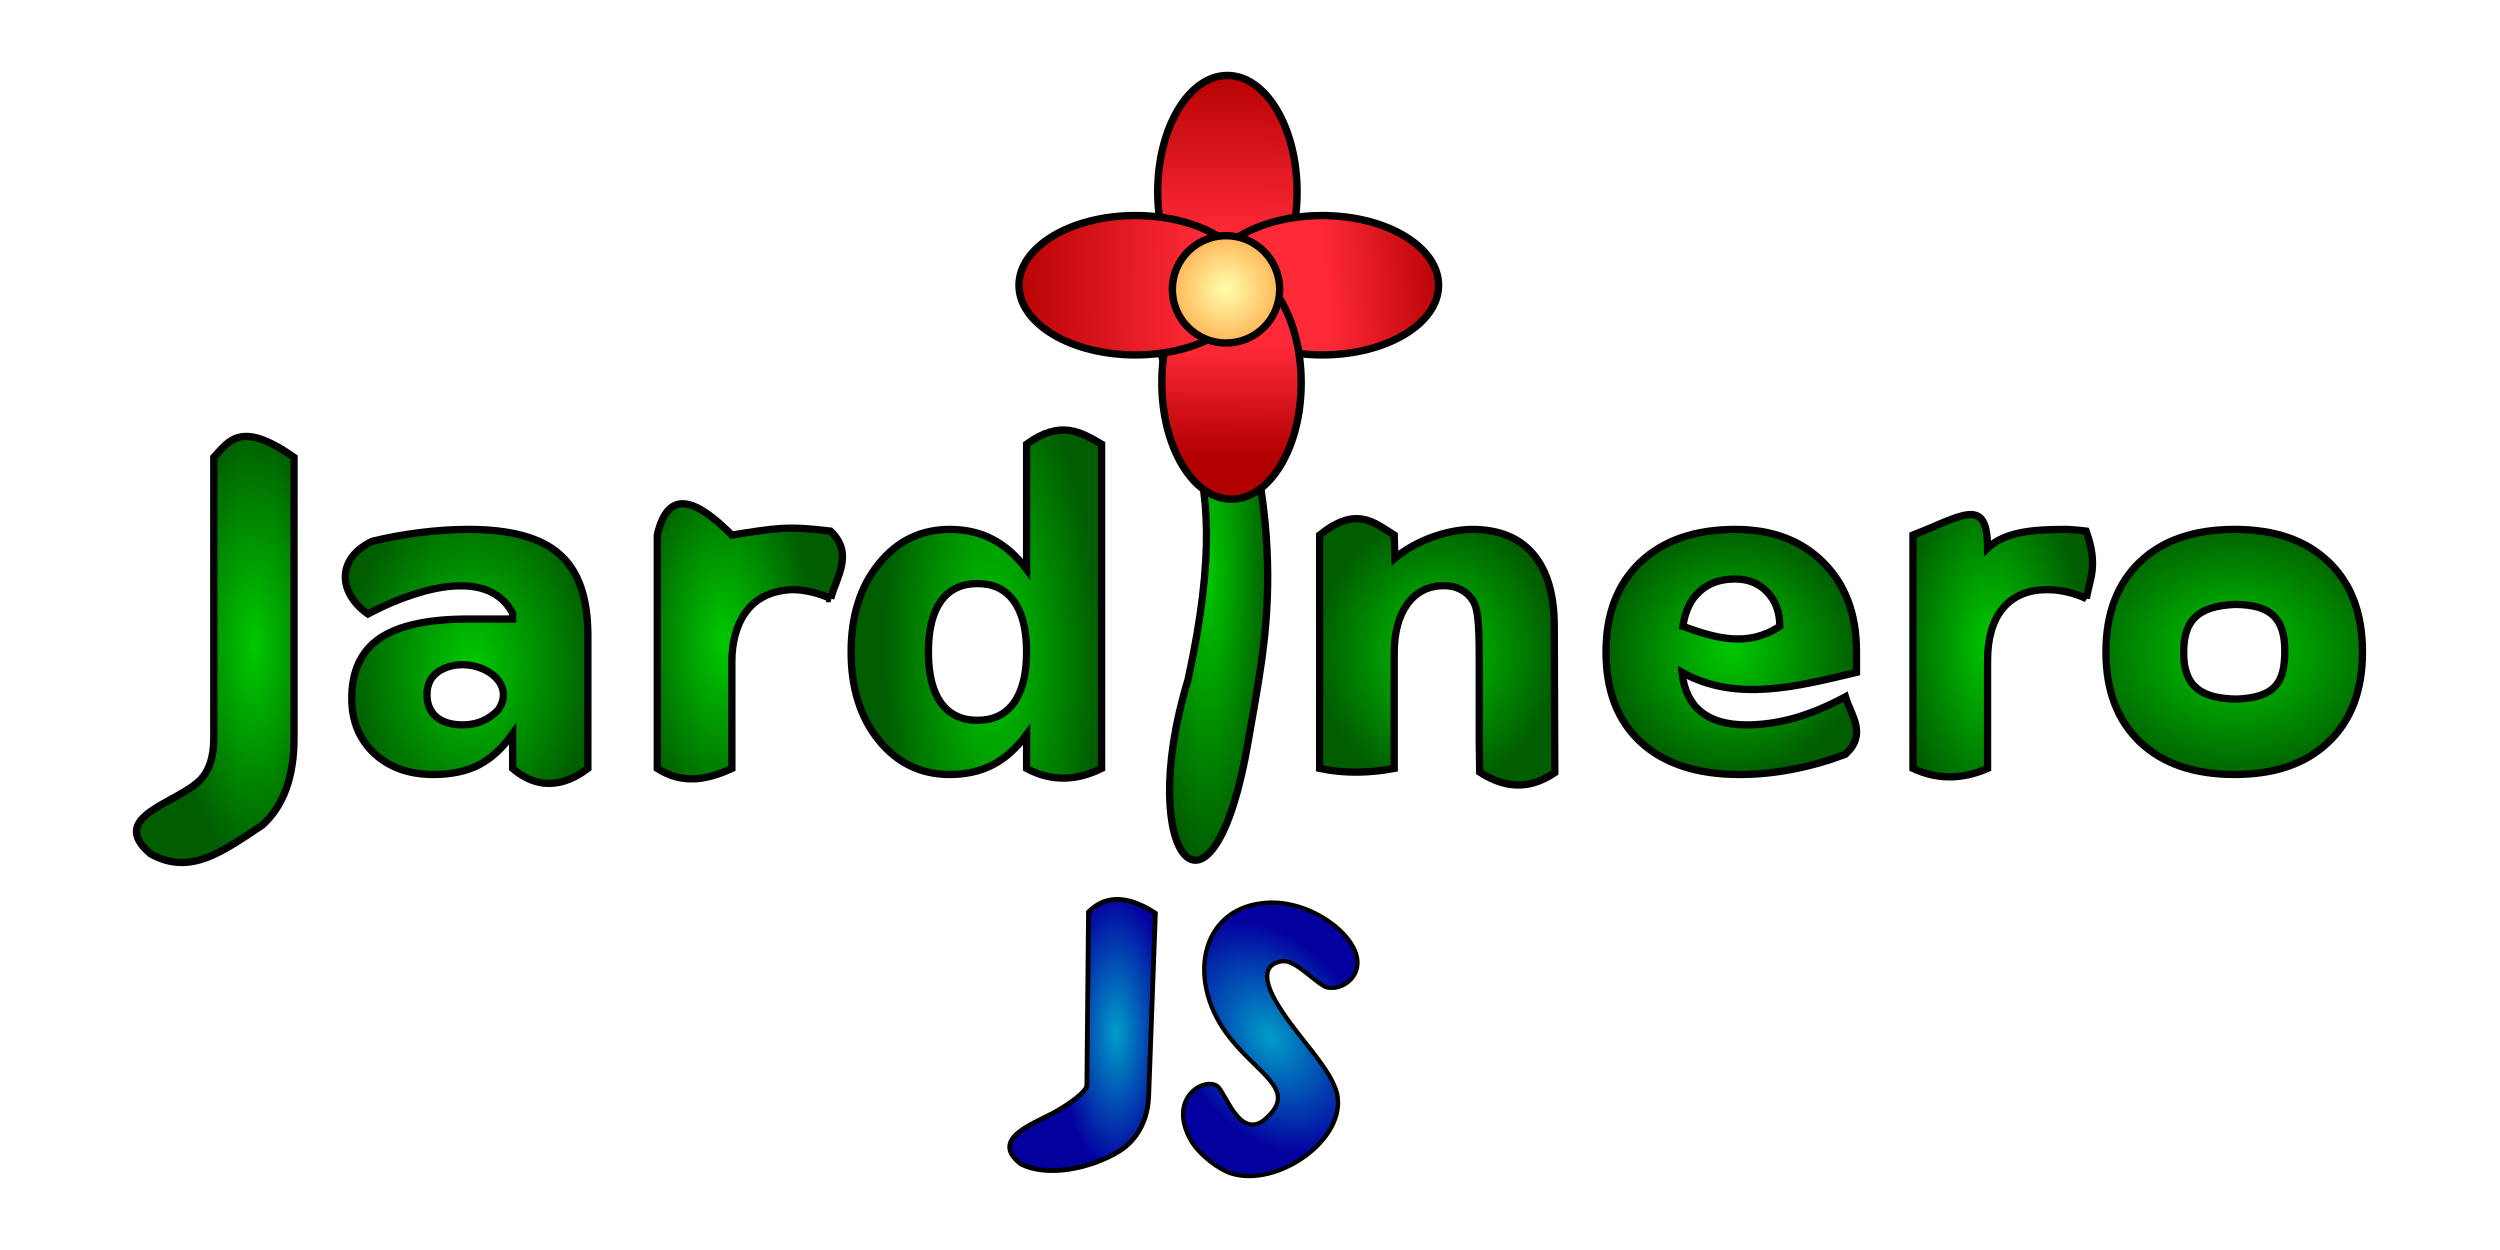
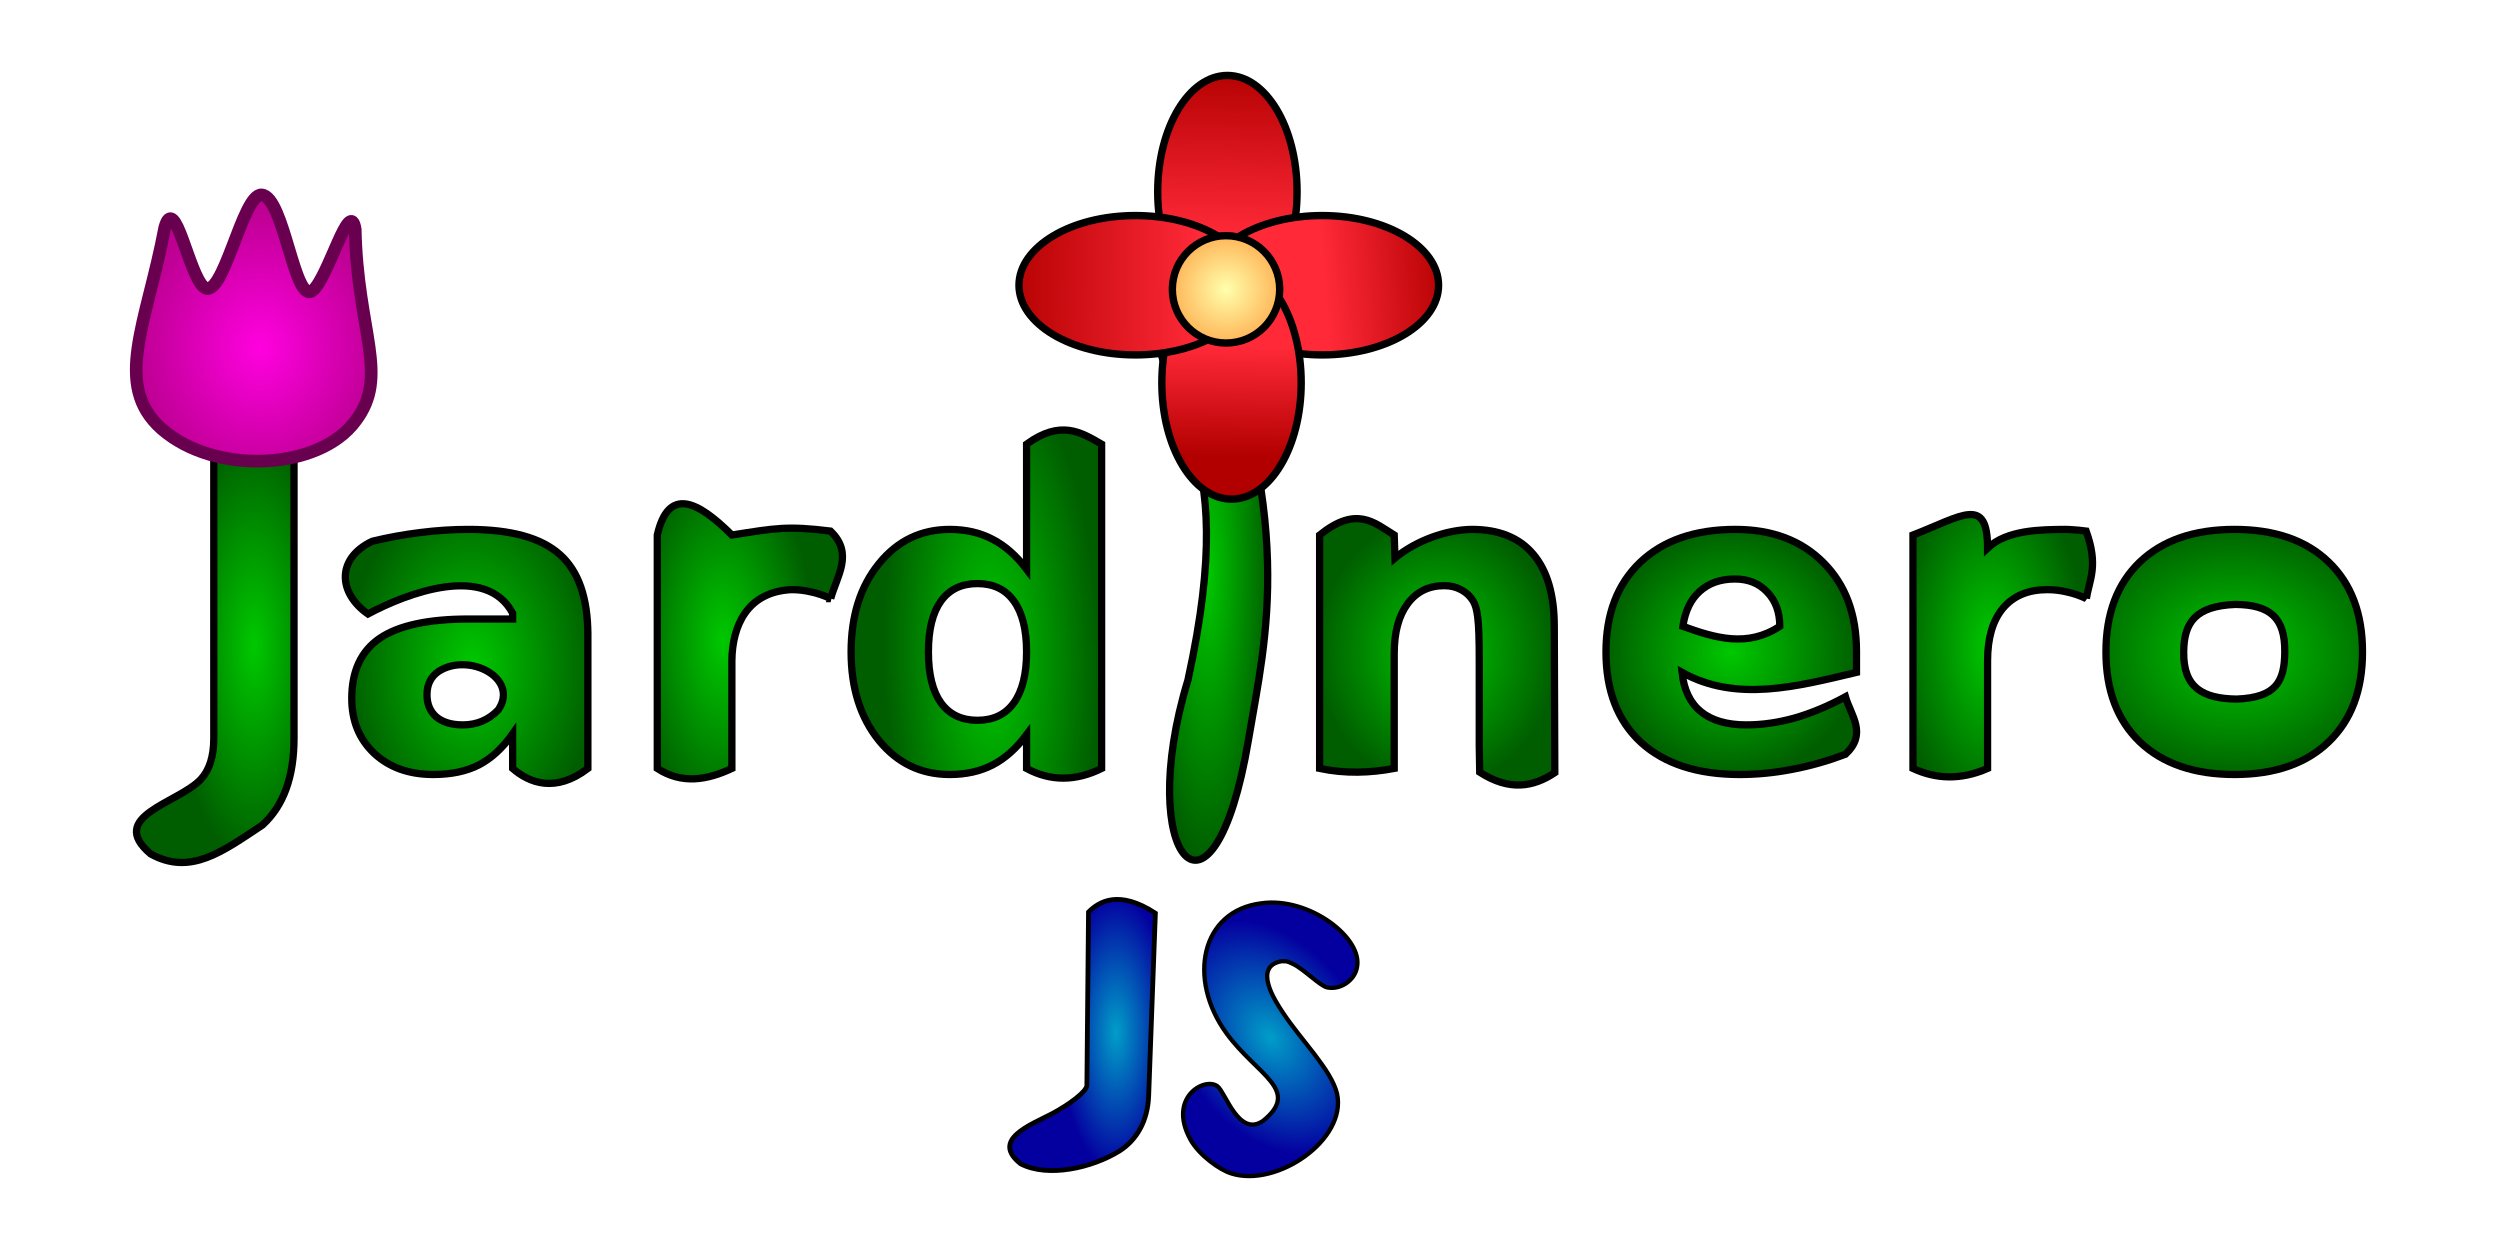
<svg xmlns="http://www.w3.org/2000/svg" xmlns:xlink="http://www.w3.org/1999/xlink" width="1280" height="640" viewBox="0 0 338.667 169.333" version="1.1" id="svg5">
  <defs id="defs2">
    <linearGradient id="linearGradient922">
      <stop style="stop-color:#009ec8;stop-opacity:1;" offset="0" id="stop918" />
      <stop style="stop-color:#0400a0;stop-opacity:1;" offset="1" id="stop920" />
    </linearGradient>
    <linearGradient id="linearGradient1877">
      <stop style="stop-color:#ff2938;stop-opacity:1" offset="0" id="stop1873" />
      <stop style="stop-color:#b20000;stop-opacity:1" offset="1" id="stop1875" />
    </linearGradient>
    <linearGradient id="linearGradient8221">
      <stop style="stop-color:#ffffac;stop-opacity:1" offset="0" id="stop8217" />
      <stop style="stop-color:#ffb254;stop-opacity:1" offset="1" id="stop8219" />
    </linearGradient>
    <linearGradient id="linearGradient3459">
      <stop style="stop-color:#00c800;stop-opacity:1" offset="0" id="stop3455" />
      <stop style="stop-color:#005d00;stop-opacity:1" offset="1" id="stop3457" />
    </linearGradient>
-     <radialGradient xlink:href="#linearGradient3459" id="radialGradient3461" cx="39.573" cy="60.18" fx="39.573" fy="60.18" r="5.679" gradientTransform="matrix(1.966305,0,0,5.168382,-43.39702,-221.3436)" gradientUnits="userSpaceOnUse" />
-     <radialGradient xlink:href="#linearGradient3459" id="radialGradient4723" cx="54.628" cy="61.329" fx="54.628" fy="61.329" r="8.606" gradientTransform="matrix(1.972512,-0.00365668,0.00527864,2.847449,-44.05987,-82.18015)" gradientUnits="userSpaceOnUse" />
-     <radialGradient xlink:href="#linearGradient3459" id="radialGradient5964" cx="71.887" cy="59.697" fx="71.887" fy="59.697" r="6.225" gradientTransform="matrix(1.966305,0,0,4.046804,-43.39703,-152.592)" gradientUnits="userSpaceOnUse" />
-     <radialGradient xlink:href="#linearGradient3459" id="radialGradient6164" cx="90.189" cy="59.331" fx="90.189" fy="59.331" r="8.88" gradientTransform="matrix(1.647438,-0.026169,0.07197995,4.531411,-18.5648,-175.6717)" gradientUnits="userSpaceOnUse" />
-     <radialGradient xlink:href="#linearGradient3459" id="radialGradient6666" cx="121.086" cy="60.418" fx="121.086" fy="60.418" r="8.353" gradientTransform="matrix(1.966305,0,0,2.217764,-43.39703,-43.58625)" gradientUnits="userSpaceOnUse" />
-     <radialGradient xlink:href="#linearGradient3459" id="radialGradient6776" cx="141.343" cy="60.432" fx="141.343" fy="60.432" r="8.882" gradientTransform="matrix(1.966305,0,0,1.924615,-43.39703,-25.87409)" gradientUnits="userSpaceOnUse" />
-     <radialGradient xlink:href="#linearGradient3459" id="radialGradient6784" cx="159.223" cy="60.001" fx="159.223" fy="60.001" r="6.435" gradientTransform="matrix(1.966305,0,0,3.717406,-43.39703,-133.4609)" gradientUnits="userSpaceOnUse" />
-     <radialGradient xlink:href="#linearGradient3459" id="radialGradient6814" cx="175.996" cy="60.432" fx="175.996" fy="60.432" r="9.089" gradientTransform="matrix(2.499753,0.05647896,-0.04450741,1.969893,-134.592,-38.5504)" gradientUnits="userSpaceOnUse" />
-     <radialGradient xlink:href="#linearGradient3459" id="radialGradient6905" cx="105.271" cy="65.386" fx="105.271" fy="65.386" r="4.383" gradientTransform="matrix(1.966305,0,0,9.07398,-43.39703,-513.9466)" gradientUnits="userSpaceOnUse" />
+     <radialGradient xlink:href="#linearGradient3459" id="radialGradient3461" cx="39.573" cy="60.18" fx="39.573" fy="60.18" r="5.679" gradientTransform="matrix(1.966305,0,0,5.168382,-43.39702,-223.4603)" gradientUnits="userSpaceOnUse" />
+     <radialGradient xlink:href="#linearGradient3459" id="radialGradient4723" cx="54.628" cy="61.329" fx="54.628" fy="61.329" r="8.606" gradientTransform="matrix(1.972512,-0.00365668,0.00527864,2.847449,-44.05987,-84.29681)" gradientUnits="userSpaceOnUse" />
+     <radialGradient xlink:href="#linearGradient3459" id="radialGradient5964" cx="71.887" cy="59.697" fx="71.887" fy="59.697" r="6.225" gradientTransform="matrix(1.966305,0,0,4.046804,-43.39703,-154.7087)" gradientUnits="userSpaceOnUse" />
+     <radialGradient xlink:href="#linearGradient3459" id="radialGradient6164" cx="90.189" cy="59.331" fx="90.189" fy="59.331" r="8.88" gradientTransform="matrix(1.647438,-0.026169,0.07197995,4.531411,-18.5648,-177.7884)" gradientUnits="userSpaceOnUse" />
+     <radialGradient xlink:href="#linearGradient3459" id="radialGradient6666" cx="121.086" cy="60.418" fx="121.086" fy="60.418" r="8.353" gradientTransform="matrix(1.966305,0,0,2.217764,-43.39703,-45.70291)" gradientUnits="userSpaceOnUse" />
+     <radialGradient xlink:href="#linearGradient3459" id="radialGradient6776" cx="141.343" cy="60.432" fx="141.343" fy="60.432" r="8.882" gradientTransform="matrix(1.966305,0,0,1.924615,-43.39703,-27.99076)" gradientUnits="userSpaceOnUse" />
+     <radialGradient xlink:href="#linearGradient3459" id="radialGradient6784" cx="159.223" cy="60.001" fx="159.223" fy="60.001" r="6.435" gradientTransform="matrix(1.966305,0,0,3.717406,-43.39703,-135.5776)" gradientUnits="userSpaceOnUse" />
+     <radialGradient xlink:href="#linearGradient3459" id="radialGradient6814" cx="175.996" cy="60.432" fx="175.996" fy="60.432" r="9.089" gradientTransform="matrix(2.499753,0.05647896,-0.04450741,1.969893,-134.592,-40.66706)" gradientUnits="userSpaceOnUse" />
+     <radialGradient xlink:href="#linearGradient3459" id="radialGradient6905" cx="105.271" cy="65.386" fx="105.271" fy="65.386" r="4.383" gradientTransform="matrix(1.966305,0,0,9.07398,-43.39703,-516.0633)" gradientUnits="userSpaceOnUse" />
    <linearGradient xlink:href="#linearGradient1877" id="linearGradient6997" x1="109.942" y1="39.936" x2="117.398" y2="39.319" gradientUnits="userSpaceOnUse" gradientTransform="matrix(1.170218,0,0,1.170218,-28.51364,-24.55579)" />
    <linearGradient xlink:href="#linearGradient1877" id="linearGradient7027" x1="43.34" y1="-104.642" x2="49.801" y2="-104.57" gradientUnits="userSpaceOnUse" gradientTransform="matrix(1.170218,0,0,1.170218,-24.55579,28.51364)" />
    <linearGradient xlink:href="#linearGradient1877" id="linearGradient7793" x1="102.508" y1="40.022" x2="90.945" y2="39.949" gradientUnits="userSpaceOnUse" gradientTransform="matrix(1.170218,0,0,1.170218,-28.51364,-24.55579)" />
    <linearGradient xlink:href="#linearGradient1877" id="linearGradient8087" x1="36.886" y1="-104.109" x2="26.777" y2="-104.327" gradientUnits="userSpaceOnUse" gradientTransform="matrix(1.170218,0,0,1.170218,-24.55579,28.51364)" />
    <radialGradient xlink:href="#linearGradient8221" id="radialGradient8227" cx="104.101" cy="39.973" fx="104.101" fy="39.973" r="3.328" gradientUnits="userSpaceOnUse" gradientTransform="matrix(1.170218,0,0,1.170218,-28.51364,-24.55579)" />
    <radialGradient xlink:href="#linearGradient922" id="radialGradient3461-7" cx="39.573" cy="60.18" fx="39.573" fy="60.18" r="5.679" gradientTransform="matrix(1.34783,0,0,3.303064,97.86007,-60.96909)" gradientUnits="userSpaceOnUse" />
    <radialGradient xlink:href="#linearGradient922" id="radialGradient3461-7-4" cx="34.842" cy="60.3" fx="34.842" fy="60.3" r="5.679" gradientTransform="matrix(1.785234,-1.200459,1.689258,2.51214,8.04241,28.76504)" gradientUnits="userSpaceOnUse" />
+     <linearGradient id="linearGradient1040">
+       <stop style="stop-color:#ff01df;stop-opacity:1;" offset="0" id="stop1036" />
+       <stop style="stop-color:#bd0092;stop-opacity:1;" offset="1" id="stop1038" />
+     </linearGradient>
+     <radialGradient xlink:href="#linearGradient1040" id="radialGradient1042-6" cx="437.123" cy="743.049" fx="437.123" fy="743.049" r="24.687" gradientTransform="matrix(0.6790461,0,0,0.7652879,-261.5732,-521.5649)" gradientUnits="userSpaceOnUse" />
  </defs>
  <g id="layer1">
-     <g id="g399" transform="translate(0,-2.116668)">
-       <path d="m 28.96,64.064 c 2.057,-2.193 3.618,-5.08 10.87,0 v 38.058 c 0,5.251 -1.43,9.176 -4.291,11.773 -5.407,3.579 -9.745,6.89 -15.133,3.896 -6.022,-5.109 3.764,-6.865 6.804,-10.107 1.167,-1.261 1.75,-3.115 1.75,-5.562 z" style="font-weight:bold;font-size:29.406px;line-height:1.45;-inkscape-font-specification:'sans-serif Bold';fill:url(#radialGradient3461);fill-opacity:1;stroke:#000000;stroke-width:0.987;stroke-miterlimit:4;stroke-dasharray:none;stroke-opacity:1" id="path10494" />
-       <g id="g379" transform="translate(0,4.233333)">
-         <path d="m 147.458,121.432 c 1.41,-1.401 4.084,-3.09 9.055,0.156 l -0.909,24.765 c -0.123,3.354 -1.594,5.962 -3.974,7.465 -3.706,2.287 -9.665,3.642 -13.358,1.729 -4.128,-3.265 1.332,-5.275 4.255,-6.8 2.258,-1.21 4.702,-2.988 4.71,-3.843 z" style="font-weight:bold;font-size:29.406px;line-height:1.45;-inkscape-font-specification:'sans-serif Bold';fill:url(#radialGradient3461-7);fill-opacity:1;stroke:#000000;stroke-width:0.653;stroke-miterlimit:4;stroke-dasharray:none;stroke-opacity:1" id="path10494-9" />
-         <path d="m 173.604,128.095 c -3.93,0.71 -0.853,5.395 0.145,6.903 2.596,3.926 6.547,7.72 7.374,11.026 1.382,6.26 -8.191,12.787 -14.311,10.825 -1.553,-0.454 -4.407,-2.498 -5.562,-4.617 -3.1,-5.686 1.956,-8.501 3.673,-7.196 1.106,0.841 2.893,6.993 6.197,4.673 5.169,-4.194 -0.845,-6.172 -4.976,-11.853 -5.347,-7.353 -3.455,-16.608 4.739,-17.608 6.475,-0.917 13.82,4.746 12.937,8.705 -0.298,1.693 -2.212,3.079 -4.042,2.69 -0.952,-0.202 -3.225,-2.535 -4.615,-3.177 -0.545,-0.241 -0.723,-0.417 -1.558,-0.37 z" style="font-weight:bold;font-size:29.406px;line-height:1.45;-inkscape-font-specification:'sans-serif Bold';fill:url(#radialGradient3461-7-4);fill-opacity:1;stroke:#000000;stroke-width:0.582;stroke-miterlimit:4;stroke-dasharray:none;stroke-opacity:1" id="path10494-9-8" />
-       </g>
-       <path d="m 59.423,93.059 c -1.054,0.715 -1.581,1.769 -1.581,3.162 0,1.28 0.423,2.287 1.27,3.021 0.866,0.715 2.061,1.073 3.586,1.073 1.901,0 3.501,-0.678 4.8,-2.033 2.914,-4.281 -3.98,-7.852 -8.075,-5.223 z M 79.638,88.175 V 106.216 c -4.41,3.356 -7.932,1.962 -10.192,0 v -4.687 c -1.355,1.92 -2.88,3.322 -4.574,4.207 -1.694,0.866 -3.755,1.299 -6.183,1.299 -3.275,0 -5.938,-0.951 -7.99,-2.852 -2.033,-1.92 -3.049,-4.404 -3.049,-7.454 0,-3.708 1.27,-6.428 3.811,-8.159 2.56,-1.732 6.569,-2.597 12.027,-2.597 h 5.957 v -0.791 c -3.619,-6.782 -14.297,-2.727 -19.599,0.106 -4.015,-2.807 -4.35,-7.487 0.57,-9.846 2.165,-0.527 4.338,-0.922 6.522,-1.186 2.183,-0.282 4.367,-0.423 6.55,-0.423 5.703,0 9.816,1.129 12.338,3.388 2.541,2.24 3.811,5.891 3.811,10.954 z" style="font-weight:bold;font-size:29.406px;line-height:1.45;-inkscape-font-specification:'sans-serif Bold';fill:url(#radialGradient4723);fill-opacity:1;stroke:#000000;stroke-width:0.987;stroke-miterlimit:4;stroke-dasharray:none;stroke-opacity:1" id="path10496" />
-       <path d="m 112.529,83.206 c -0.885,-0.414 -1.769,-0.715 -2.654,-0.903 -0.866,-0.207 -1.741,-0.311 -2.626,-0.311 -6,0.27 -8.062,4.87 -8.103,9.656 V 106.216 c -3.369,1.566 -6.738,2.177 -10.107,0 V 74.595 c 1.503,-6.53 5.396,-4.698 10.107,0 v 0 c 5.946,-0.93 7.471,-1.26 13.354,-0.536 3.188,3.049 0.858,6.098 0.028,9.147 z" style="font-weight:bold;font-size:29.406px;line-height:1.45;-inkscape-font-specification:'sans-serif Bold';fill:url(#radialGradient5964);fill-opacity:1;stroke:#000000;stroke-width:0.987;stroke-miterlimit:4;stroke-dasharray:none;stroke-opacity:1" id="path10498" />
-       <path d="M 139.068,79.225 V 62.285 c 4.624,-3.354 7.373,-1.62 10.164,0 V 106.216 c -3.522,1.739 -6.911,1.756 -10.164,0 v -4.574 c -1.393,1.863 -2.927,3.228 -4.602,4.094 -1.675,0.866 -3.614,1.299 -5.816,1.299 -3.896,0 -7.096,-1.543 -9.599,-4.63 -2.503,-3.106 -3.755,-7.096 -3.755,-11.971 0,-4.875 1.252,-8.856 3.755,-11.943 2.503,-3.106 5.703,-4.658 9.599,-4.658 2.183,0 4.113,0.442 5.788,1.327 1.694,0.866 3.237,2.221 4.63,4.066 z m -6.663,20.469 c 2.165,0 3.811,-0.791 4.941,-2.372 1.148,-1.581 1.722,-3.877 1.722,-6.889 0,-3.012 -0.574,-5.308 -1.722,-6.889 -1.129,-1.581 -2.776,-2.372 -4.941,-2.372 -2.146,0 -3.793,0.791 -4.941,2.372 -1.129,1.581 -1.694,3.877 -1.694,6.889 0,3.012 0.565,5.308 1.694,6.889 1.148,1.581 2.795,2.372 4.941,2.372 z" style="font-weight:bold;font-size:29.406px;line-height:1.45;-inkscape-font-specification:'sans-serif Bold';fill:url(#radialGradient6164);fill-opacity:1;stroke:#000000;stroke-width:0.987;stroke-miterlimit:4;stroke-dasharray:none;stroke-opacity:1" id="path10500" />
-       <path d="m 155.506,40.089 h 7.207 c 13.038,32.69 8.797,48.05 6.418,62.22 -4.757,28.337 -15.545,16.006 -8.207,-8.063 7.542,-34.428 -4.165,-34.293 -5.418,-54.156 z" style="font-weight:bold;font-size:29.406px;line-height:1.45;-inkscape-font-specification:'sans-serif Bold';fill:url(#radialGradient6905);fill-opacity:1;stroke:#000000;stroke-width:0.987;stroke-miterlimit:4;stroke-dasharray:none;stroke-opacity:1" id="path10502" />
-       <path d="m 210.554,86.961 0.071,19.825 c -2.901,1.941 -6.139,2.537 -10.176,-0.066 l -0.059,-3.638 V 91.478 c 0,-2.729 -0.066,-4.611 -0.198,-5.647 -0.113,-1.035 -0.32,-1.798 -0.621,-2.287 -0.395,-0.659 -0.932,-1.167 -1.609,-1.525 -0.678,-0.376 -1.449,-0.565 -2.315,-0.565 -2.108,0 -3.764,0.819 -4.969,2.456 -1.205,1.619 -1.807,3.868 -1.807,6.748 v 15.556 c -3.249,0.603 -6.591,0.739 -10.107,0 V 74.595 c 5.021,-4.038 7.415,-1.655 10.107,0 l 0.101,3.118 c 2.832,-2.363 7.004,-3.852 10.43,-3.88 3.651,0 6.418,1.12 8.3,3.36 1.901,2.24 2.852,5.496 2.852,9.769 z" style="font-weight:bold;font-size:29.406px;line-height:1.45;-inkscape-font-specification:'sans-serif Bold';fill:url(#radialGradient6666);fill-opacity:1;stroke:#000000;stroke-width:0.987;stroke-miterlimit:4;stroke-dasharray:none;stroke-opacity:1" id="path10504" />
-       <path d="m 251.492,90.321 v 2.88 c -8.129,1.929 -16.287,4.084 -23.631,0 0.245,2.372 1.101,4.15 2.569,5.336 1.468,1.186 3.52,1.779 6.155,1.779 2.127,0 4.301,-0.311 6.522,-0.932 2.24,-0.64 4.536,-1.6 6.889,-2.88 0.738,2.548 2.998,4.995 0,7.792 -2.39,0.903 -4.781,1.581 -7.171,2.033 -2.39,0.471 -4.781,0.706 -7.171,0.706 -5.722,0 -10.173,-1.449 -13.354,-4.348 -3.162,-2.917 -4.743,-7.002 -4.743,-12.253 0,-5.157 1.553,-9.213 4.658,-12.168 3.124,-2.955 7.416,-4.433 12.874,-4.433 4.969,0 8.94,1.496 11.914,4.489 2.993,2.993 4.489,6.992 4.489,11.999 z m -10.39,-3.36 c 0,-1.92 -0.565,-3.463 -1.694,-4.63 -1.11,-1.186 -2.569,-1.779 -4.376,-1.779 -1.957,0 -3.548,0.555 -4.771,1.666 -1.223,1.092 -1.986,2.673 -2.287,4.743 4.376,1.589 8.752,2.898 13.128,0 z" style="font-weight:bold;font-size:29.406px;line-height:1.45;-inkscape-font-specification:'sans-serif Bold';fill:url(#radialGradient6776);fill-opacity:1;stroke:#000000;stroke-width:0.987;stroke-miterlimit:4;stroke-dasharray:none;stroke-opacity:1" id="path10506" />
-       <path d="m 282.633,83.206 c -0.885,-0.414 -1.769,-0.715 -2.654,-0.903 -0.866,-0.207 -1.741,-0.311 -2.626,-0.311 -2.597,0 -4.602,0.838 -6.014,2.513 -1.393,1.656 -2.089,4.037 -2.089,7.143 V 106.216 c -3.67,1.604 -7.007,1.435 -10.107,0 V 74.595 c 6.691,-2.593 10.107,-5.371 10.107,1.773 2.617,-2.477 7.166,-2.509 10.531,-2.535 0.339,0 0.706,0.019 1.101,0.056 0.395,0.019 0.969,0.075 1.722,0.169 1.701,4.741 0.444,6.524 0.028,9.147 z" style="font-weight:bold;font-size:29.406px;line-height:1.45;-inkscape-font-specification:'sans-serif Bold';fill:url(#radialGradient6784);fill-opacity:1;stroke:#000000;stroke-width:0.987;stroke-miterlimit:4;stroke-dasharray:none;stroke-opacity:1" id="path10508" />
-       <path d="m 302.849,83.993 c -5.408,0.207 -7.002,2.422 -7.031,6.44 -0.058,4.806 2.537,6.323 7.174,6.386 5.371,-0.211 6.489,-2.41 6.519,-6.386 0.05,-4.725 -2.071,-6.375 -6.662,-6.44 z m -0.143,-10.161 c 5.44,0 9.684,1.468 12.733,4.404 3.068,2.936 4.602,7.002 4.602,12.197 0,5.195 -1.534,9.26 -4.602,12.197 -3.049,2.936 -7.294,4.404 -12.733,4.404 -5.458,0 -9.731,-1.468 -12.818,-4.404 -3.068,-2.936 -4.602,-7.002 -4.602,-12.197 0,-5.195 1.534,-9.26 4.602,-12.197 3.087,-2.936 7.359,-4.404 12.818,-4.404 z" style="font-weight:bold;font-size:29.406px;line-height:1.45;-inkscape-font-specification:'sans-serif Bold';fill:url(#radialGradient6814);fill-opacity:1;stroke:#000000;stroke-width:0.987;stroke-miterlimit:4;stroke-dasharray:none;stroke-opacity:1" id="path10510" />
-       <g id="g952" transform="matrix(1.966305,0,0,1.966305,-17.38445,-2.380902)">
-         <ellipse style="fill:url(#linearGradient8087);fill-opacity:1;stroke:#000000;stroke-width:0.509;stroke-miterlimit:4;stroke-dasharray:none;stroke-opacity:1" id="path1768-6-6" cx="15.503" cy="-93.401" rx="8.019" ry="4.801" transform="rotate(90)" />
-         <ellipse style="fill:url(#linearGradient6997);fill-opacity:1;stroke:#000000;stroke-width:0.509;stroke-miterlimit:4;stroke-dasharray:none;stroke-opacity:1" id="path1768-6" cx="99.931" cy="21.938" rx="8.019" ry="4.801" />
-         <ellipse style="fill:url(#linearGradient7027);fill-opacity:1;stroke:#000000;stroke-width:0.509;stroke-miterlimit:4;stroke-dasharray:none;stroke-opacity:1" id="path1768-6-6-9" transform="rotate(90)" ry="4.801" rx="8.019" cy="-93.685" cx="28.656" />
-         <ellipse style="fill:url(#linearGradient7793);fill-opacity:1;stroke:#000000;stroke-width:0.509;stroke-miterlimit:4;stroke-dasharray:none;stroke-opacity:1" id="path1768-6-4" cx="87.061" cy="21.938" rx="8.019" ry="4.801" />
-         <circle style="fill:url(#radialGradient8227);fill-opacity:1;stroke:#000000;stroke-width:0.509;stroke-miterlimit:4;stroke-dasharray:none;stroke-opacity:1" id="path1768" cx="93.307" cy="22.222" r="3.698" />
-       </g>
+     <g id="g379" transform="translate(0,2.116666)">
+       <path d="m 147.458,121.432 c 1.41,-1.401 4.084,-3.09 9.055,0.156 l -0.909,24.765 c -0.123,3.354 -1.594,5.962 -3.974,7.465 -3.706,2.287 -9.665,3.642 -13.358,1.729 -4.128,-3.265 1.332,-5.275 4.255,-6.8 2.258,-1.21 4.702,-2.988 4.71,-3.843 z" style="font-weight:bold;font-size:29.406px;line-height:1.45;-inkscape-font-specification:'sans-serif Bold';fill:url(#radialGradient3461-7);fill-opacity:1;stroke:#000000;stroke-width:0.653;stroke-miterlimit:4;stroke-dasharray:none;stroke-opacity:1" id="path10494-9" />
+       <path d="m 173.604,128.095 c -3.93,0.71 -0.853,5.395 0.145,6.903 2.596,3.926 6.547,7.72 7.374,11.026 1.382,6.26 -8.191,12.787 -14.311,10.825 -1.553,-0.454 -4.407,-2.498 -5.562,-4.617 -3.1,-5.686 1.956,-8.501 3.673,-7.196 1.106,0.841 2.893,6.993 6.197,4.673 5.169,-4.194 -0.845,-6.172 -4.976,-11.853 -5.347,-7.353 -3.455,-16.608 4.739,-17.608 6.475,-0.917 13.82,4.746 12.937,8.705 -0.298,1.693 -2.212,3.079 -4.042,2.69 -0.952,-0.202 -3.225,-2.535 -4.615,-3.177 -0.545,-0.241 -0.723,-0.417 -1.558,-0.37 z" style="font-weight:bold;font-size:29.406px;line-height:1.45;-inkscape-font-specification:'sans-serif Bold';fill:url(#radialGradient3461-7-4);fill-opacity:1;stroke:#000000;stroke-width:0.582;stroke-miterlimit:4;stroke-dasharray:none;stroke-opacity:1" id="path10494-9-8" />
    </g>
+     <path d="m 59.423,90.943 c -1.054,0.715 -1.581,1.769 -1.581,3.162 0,1.28 0.423,2.287 1.27,3.021 0.866,0.715 2.061,1.073 3.586,1.073 1.901,0 3.501,-0.678 4.8,-2.033 2.914,-4.281 -3.98,-7.852 -8.075,-5.223 z m 20.215,-4.884 v 18.041 c -4.41,3.356 -7.932,1.962 -10.192,0 v -4.687 c -1.355,1.92 -2.88,3.322 -4.574,4.207 -1.694,0.866 -3.755,1.299 -6.183,1.299 -3.275,0 -5.938,-0.951 -7.99,-2.852 -2.033,-1.92 -3.049,-4.404 -3.049,-7.454 0,-3.708 1.27,-6.428 3.811,-8.159 2.56,-1.732 6.569,-2.597 12.027,-2.597 h 5.957 v -0.791 c -3.619,-6.782 -14.297,-2.727 -19.599,0.106 -4.015,-2.807 -4.35,-7.487 0.57,-9.846 2.165,-0.527 4.338,-0.922 6.522,-1.186 2.183,-0.282 4.367,-0.423 6.55,-0.423 5.703,0 9.816,1.129 12.338,3.388 2.541,2.24 3.811,5.891 3.811,10.954 z" style="font-weight:bold;font-size:29.406px;line-height:1.45;-inkscape-font-specification:'sans-serif Bold';fill:url(#radialGradient4723);fill-opacity:1;stroke:#000000;stroke-width:0.987;stroke-miterlimit:4;stroke-dasharray:none;stroke-opacity:1" id="path10496" />
+     <path d="m 112.529,81.089 c -0.885,-0.414 -1.769,-0.715 -2.654,-0.903 -0.866,-0.207 -1.741,-0.311 -2.626,-0.311 -6,0.27 -8.062,4.87 -8.103,9.656 v 14.568 c -3.369,1.566 -6.738,2.177 -10.107,0 V 72.478 c 1.503,-6.53 5.396,-4.698 10.107,0 v 0 c 5.946,-0.93 7.471,-1.26 13.354,-0.536 3.188,3.049 0.858,6.098 0.028,9.147 z" style="font-weight:bold;font-size:29.406px;line-height:1.45;-inkscape-font-specification:'sans-serif Bold';fill:url(#radialGradient5964);fill-opacity:1;stroke:#000000;stroke-width:0.987;stroke-miterlimit:4;stroke-dasharray:none;stroke-opacity:1" id="path10498" />
+     <path d="M 139.068,77.108 V 60.169 c 4.624,-3.354 7.373,-1.62 10.164,0 v 43.931 c -3.522,1.739 -6.911,1.756 -10.164,0 v -4.574 c -1.393,1.863 -2.927,3.228 -4.602,4.094 -1.675,0.866 -3.614,1.299 -5.816,1.299 -3.896,0 -7.096,-1.543 -9.599,-4.63 -2.503,-3.106 -3.755,-7.096 -3.755,-11.971 0,-4.875 1.252,-8.856 3.755,-11.943 2.503,-3.106 5.703,-4.658 9.599,-4.658 2.183,0 4.113,0.442 5.788,1.327 1.694,0.866 3.237,2.221 4.63,4.066 z m -6.663,20.469 c 2.165,0 3.811,-0.791 4.941,-2.372 1.148,-1.581 1.722,-3.877 1.722,-6.889 0,-3.012 -0.574,-5.308 -1.722,-6.889 -1.129,-1.581 -2.776,-2.372 -4.941,-2.372 -2.146,0 -3.793,0.791 -4.941,2.372 -1.129,1.581 -1.694,3.877 -1.694,6.889 0,3.012 0.565,5.308 1.694,6.889 1.148,1.581 2.795,2.372 4.941,2.372 z" style="font-weight:bold;font-size:29.406px;line-height:1.45;-inkscape-font-specification:'sans-serif Bold';fill:url(#radialGradient6164);fill-opacity:1;stroke:#000000;stroke-width:0.987;stroke-miterlimit:4;stroke-dasharray:none;stroke-opacity:1" id="path10500" />
+     <path d="m 155.506,37.973 h 7.207 c 13.038,32.69 8.797,48.05 6.418,62.22 -4.757,28.337 -15.545,16.006 -8.207,-8.063 7.542,-34.428 -4.165,-34.293 -5.418,-54.156 z" style="font-weight:bold;font-size:29.406px;line-height:1.45;-inkscape-font-specification:'sans-serif Bold';fill:url(#radialGradient6905);fill-opacity:1;stroke:#000000;stroke-width:0.987;stroke-miterlimit:4;stroke-dasharray:none;stroke-opacity:1" id="path10502" />
+     <path d="m 210.554,84.844 0.071,19.825 c -2.901,1.941 -6.139,2.537 -10.176,-0.066 l -0.059,-3.638 V 89.362 c 0,-2.729 -0.066,-4.611 -0.198,-5.647 -0.113,-1.035 -0.32,-1.798 -0.621,-2.287 -0.395,-0.659 -0.932,-1.167 -1.609,-1.525 -0.678,-0.376 -1.449,-0.565 -2.315,-0.565 -2.108,0 -3.764,0.819 -4.969,2.456 -1.205,1.619 -1.807,3.868 -1.807,6.748 v 15.556 c -3.249,0.603 -6.591,0.739 -10.107,0 V 72.478 c 5.021,-4.038 7.415,-1.655 10.107,0 l 0.101,3.118 c 2.832,-2.363 7.004,-3.852 10.43,-3.88 3.651,0 6.418,1.12 8.3,3.36 1.901,2.24 2.852,5.496 2.852,9.769 z" style="font-weight:bold;font-size:29.406px;line-height:1.45;-inkscape-font-specification:'sans-serif Bold';fill:url(#radialGradient6666);fill-opacity:1;stroke:#000000;stroke-width:0.987;stroke-miterlimit:4;stroke-dasharray:none;stroke-opacity:1" id="path10504" />
+     <path d="m 251.492,88.204 v 2.88 c -8.129,1.929 -16.287,4.084 -23.631,0 0.245,2.372 1.101,4.15 2.569,5.336 1.468,1.186 3.52,1.779 6.155,1.779 2.127,0 4.301,-0.311 6.522,-0.932 2.24,-0.64 4.536,-1.6 6.889,-2.88 0.738,2.548 2.998,4.995 0,7.792 -2.39,0.903 -4.781,1.581 -7.171,2.033 -2.39,0.471 -4.781,0.706 -7.171,0.706 -5.722,0 -10.173,-1.449 -13.354,-4.348 -3.162,-2.917 -4.743,-7.002 -4.743,-12.253 0,-5.157 1.553,-9.213 4.658,-12.168 3.124,-2.955 7.416,-4.433 12.874,-4.433 4.969,0 8.94,1.496 11.914,4.489 2.993,2.993 4.489,6.992 4.489,11.999 z m -10.39,-3.36 c 0,-1.92 -0.565,-3.463 -1.694,-4.63 -1.11,-1.186 -2.569,-1.779 -4.376,-1.779 -1.957,0 -3.548,0.555 -4.771,1.666 -1.223,1.092 -1.986,2.673 -2.287,4.743 4.376,1.589 8.752,2.898 13.128,0 z" style="font-weight:bold;font-size:29.406px;line-height:1.45;-inkscape-font-specification:'sans-serif Bold';fill:url(#radialGradient6776);fill-opacity:1;stroke:#000000;stroke-width:0.987;stroke-miterlimit:4;stroke-dasharray:none;stroke-opacity:1" id="path10506" />
+     <path d="m 282.633,81.089 c -0.885,-0.414 -1.769,-0.715 -2.654,-0.903 -0.866,-0.207 -1.741,-0.311 -2.626,-0.311 -2.597,0 -4.602,0.838 -6.014,2.513 -1.393,1.656 -2.089,4.037 -2.089,7.143 v 14.568 c -3.67,1.604 -7.007,1.435 -10.107,0 V 72.478 c 6.691,-2.593 10.107,-5.371 10.107,1.773 2.617,-2.477 7.166,-2.509 10.531,-2.535 0.339,0 0.706,0.019 1.101,0.056 0.395,0.019 0.969,0.075 1.722,0.169 1.701,4.741 0.444,6.524 0.028,9.147 z" style="font-weight:bold;font-size:29.406px;line-height:1.45;-inkscape-font-specification:'sans-serif Bold';fill:url(#radialGradient6784);fill-opacity:1;stroke:#000000;stroke-width:0.987;stroke-miterlimit:4;stroke-dasharray:none;stroke-opacity:1" id="path10508" />
+     <path d="m 302.849,81.877 c -5.408,0.207 -7.002,2.422 -7.031,6.44 -0.058,4.806 2.537,6.323 7.174,6.386 5.371,-0.211 6.489,-2.41 6.519,-6.386 0.05,-4.725 -2.071,-6.375 -6.662,-6.44 z m -0.143,-10.161 c 5.44,0 9.684,1.468 12.733,4.404 3.068,2.936 4.602,7.002 4.602,12.197 0,5.195 -1.534,9.26 -4.602,12.197 -3.049,2.936 -7.294,4.404 -12.733,4.404 -5.458,0 -9.731,-1.468 -12.818,-4.404 -3.068,-2.936 -4.602,-7.002 -4.602,-12.197 0,-5.195 1.534,-9.26 4.602,-12.197 3.087,-2.936 7.359,-4.404 12.818,-4.404 z" style="font-weight:bold;font-size:29.406px;line-height:1.45;-inkscape-font-specification:'sans-serif Bold';fill:url(#radialGradient6814);fill-opacity:1;stroke:#000000;stroke-width:0.987;stroke-miterlimit:4;stroke-dasharray:none;stroke-opacity:1" id="path10510" />
+     <g id="g952" transform="matrix(1.966305,0,0,1.966305,-17.38445,-4.49757)">
+       <ellipse style="fill:url(#linearGradient8087);fill-opacity:1;stroke:#000000;stroke-width:0.509;stroke-miterlimit:4;stroke-dasharray:none;stroke-opacity:1" id="path1768-6-6" cx="15.503" cy="-93.401" rx="8.019" ry="4.801" transform="rotate(90)" />
+       <ellipse style="fill:url(#linearGradient6997);fill-opacity:1;stroke:#000000;stroke-width:0.509;stroke-miterlimit:4;stroke-dasharray:none;stroke-opacity:1" id="path1768-6" cx="99.931" cy="21.938" rx="8.019" ry="4.801" />
+       <ellipse style="fill:url(#linearGradient7027);fill-opacity:1;stroke:#000000;stroke-width:0.509;stroke-miterlimit:4;stroke-dasharray:none;stroke-opacity:1" id="path1768-6-6-9" transform="rotate(90)" ry="4.801" rx="8.019" cy="-93.685" cx="28.656" />
+       <ellipse style="fill:url(#linearGradient7793);fill-opacity:1;stroke:#000000;stroke-width:0.509;stroke-miterlimit:4;stroke-dasharray:none;stroke-opacity:1" id="path1768-6-4" cx="87.061" cy="21.938" rx="8.019" ry="4.801" />
+       <circle style="fill:url(#radialGradient8227);fill-opacity:1;stroke:#000000;stroke-width:0.509;stroke-miterlimit:4;stroke-dasharray:none;stroke-opacity:1" id="path1768" cx="93.307" cy="22.222" r="3.698" />
+     </g>
+     <path d="m 28.96,61.947 c 2.057,-2.193 3.618,-5.08 10.87,0 v 38.058 c 0,5.251 -1.43,9.176 -4.291,11.773 -5.407,3.579 -9.745,6.89 -15.133,3.896 -6.022,-5.109 3.764,-6.865 6.804,-10.107 1.167,-1.261 1.75,-3.115 1.75,-5.562 z" style="font-weight:bold;font-size:29.406px;line-height:1.45;-inkscape-font-specification:'sans-serif Bold';fill:url(#radialGradient3461);fill-opacity:1;stroke:#000000;stroke-width:0.987;stroke-miterlimit:4;stroke-dasharray:none;stroke-opacity:1" id="path10494" />
+     <path id="rect477-8" style="fill:url(#radialGradient1042-6);fill-opacity:1;stroke:#68004f;stroke-width:1.715;stroke-opacity:0.998" d="m 48.118,31.055 c 0.286,13.937 4.72,19.812 0.028,25.983 -4.886,6.648 -18.952,7.42 -26.239,1.067 -6.692,-5.934 -2.024,-14.34 0.41,-27.264 1.354,-4.888 3.249,6.315 5.271,8.026 2.598,2.2 5.221,-12.612 7.844,-12.465 3.072,0.171 4.458,15.047 6.948,12.94 2.13,-1.802 5.017,-12.789 5.738,-8.287 z" />
  </g>
</svg>
